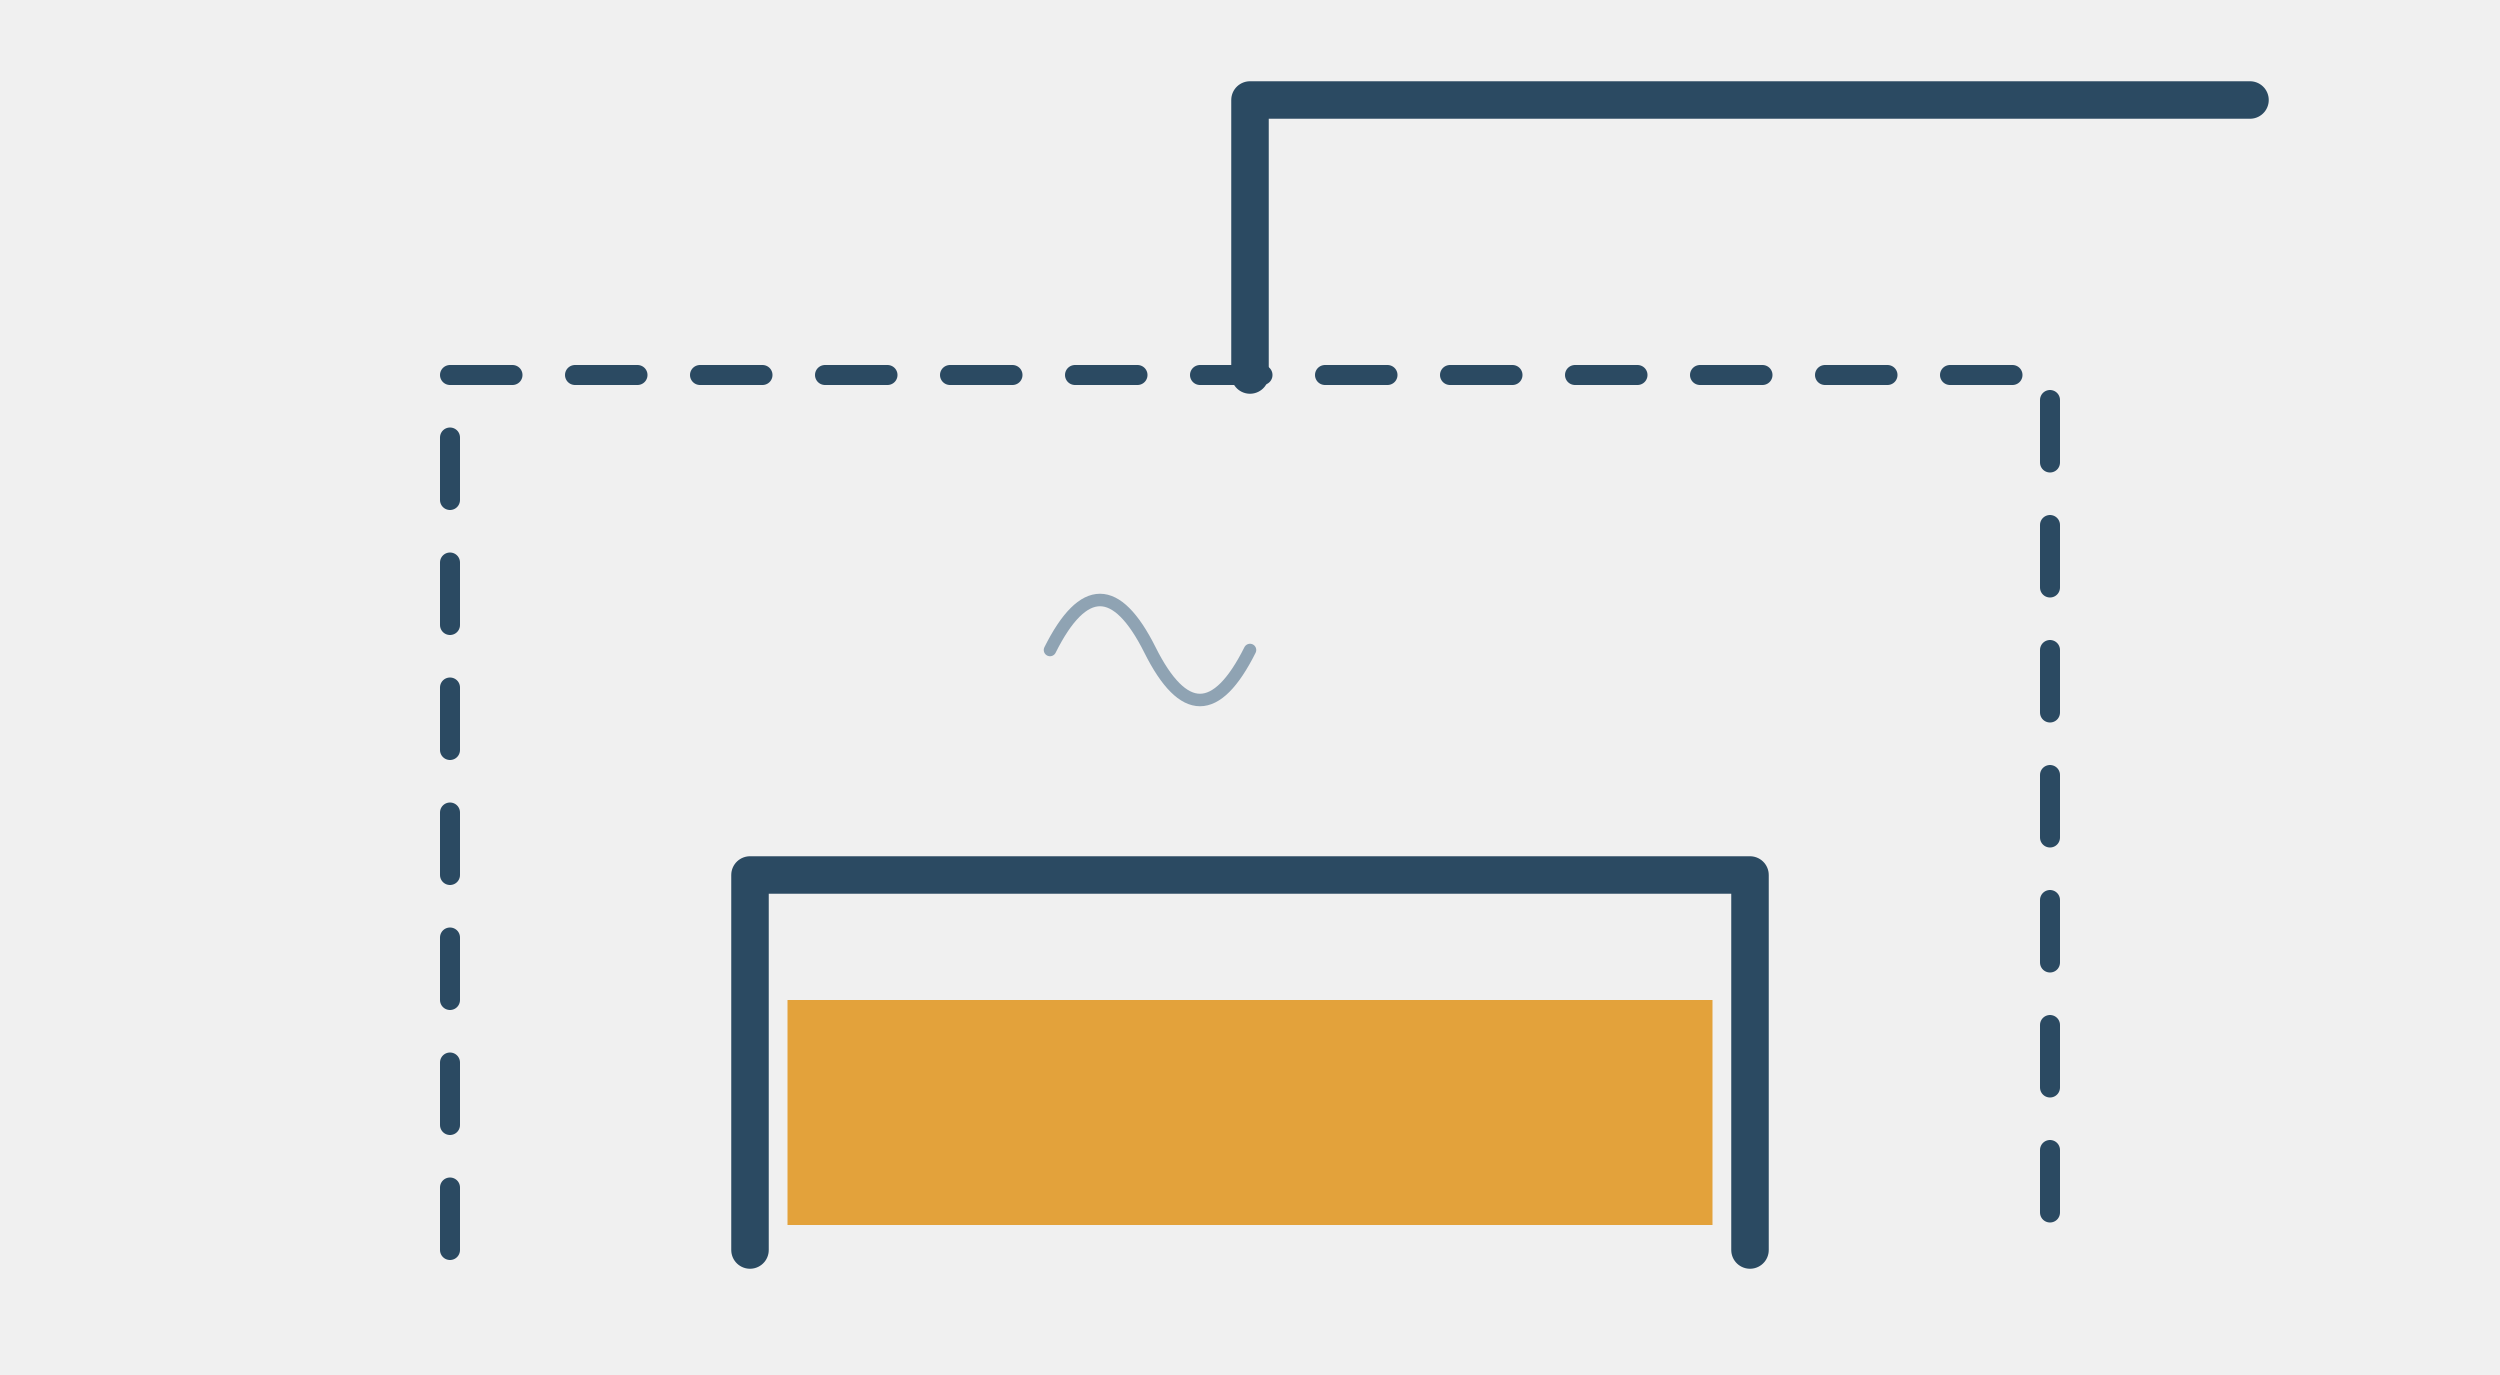
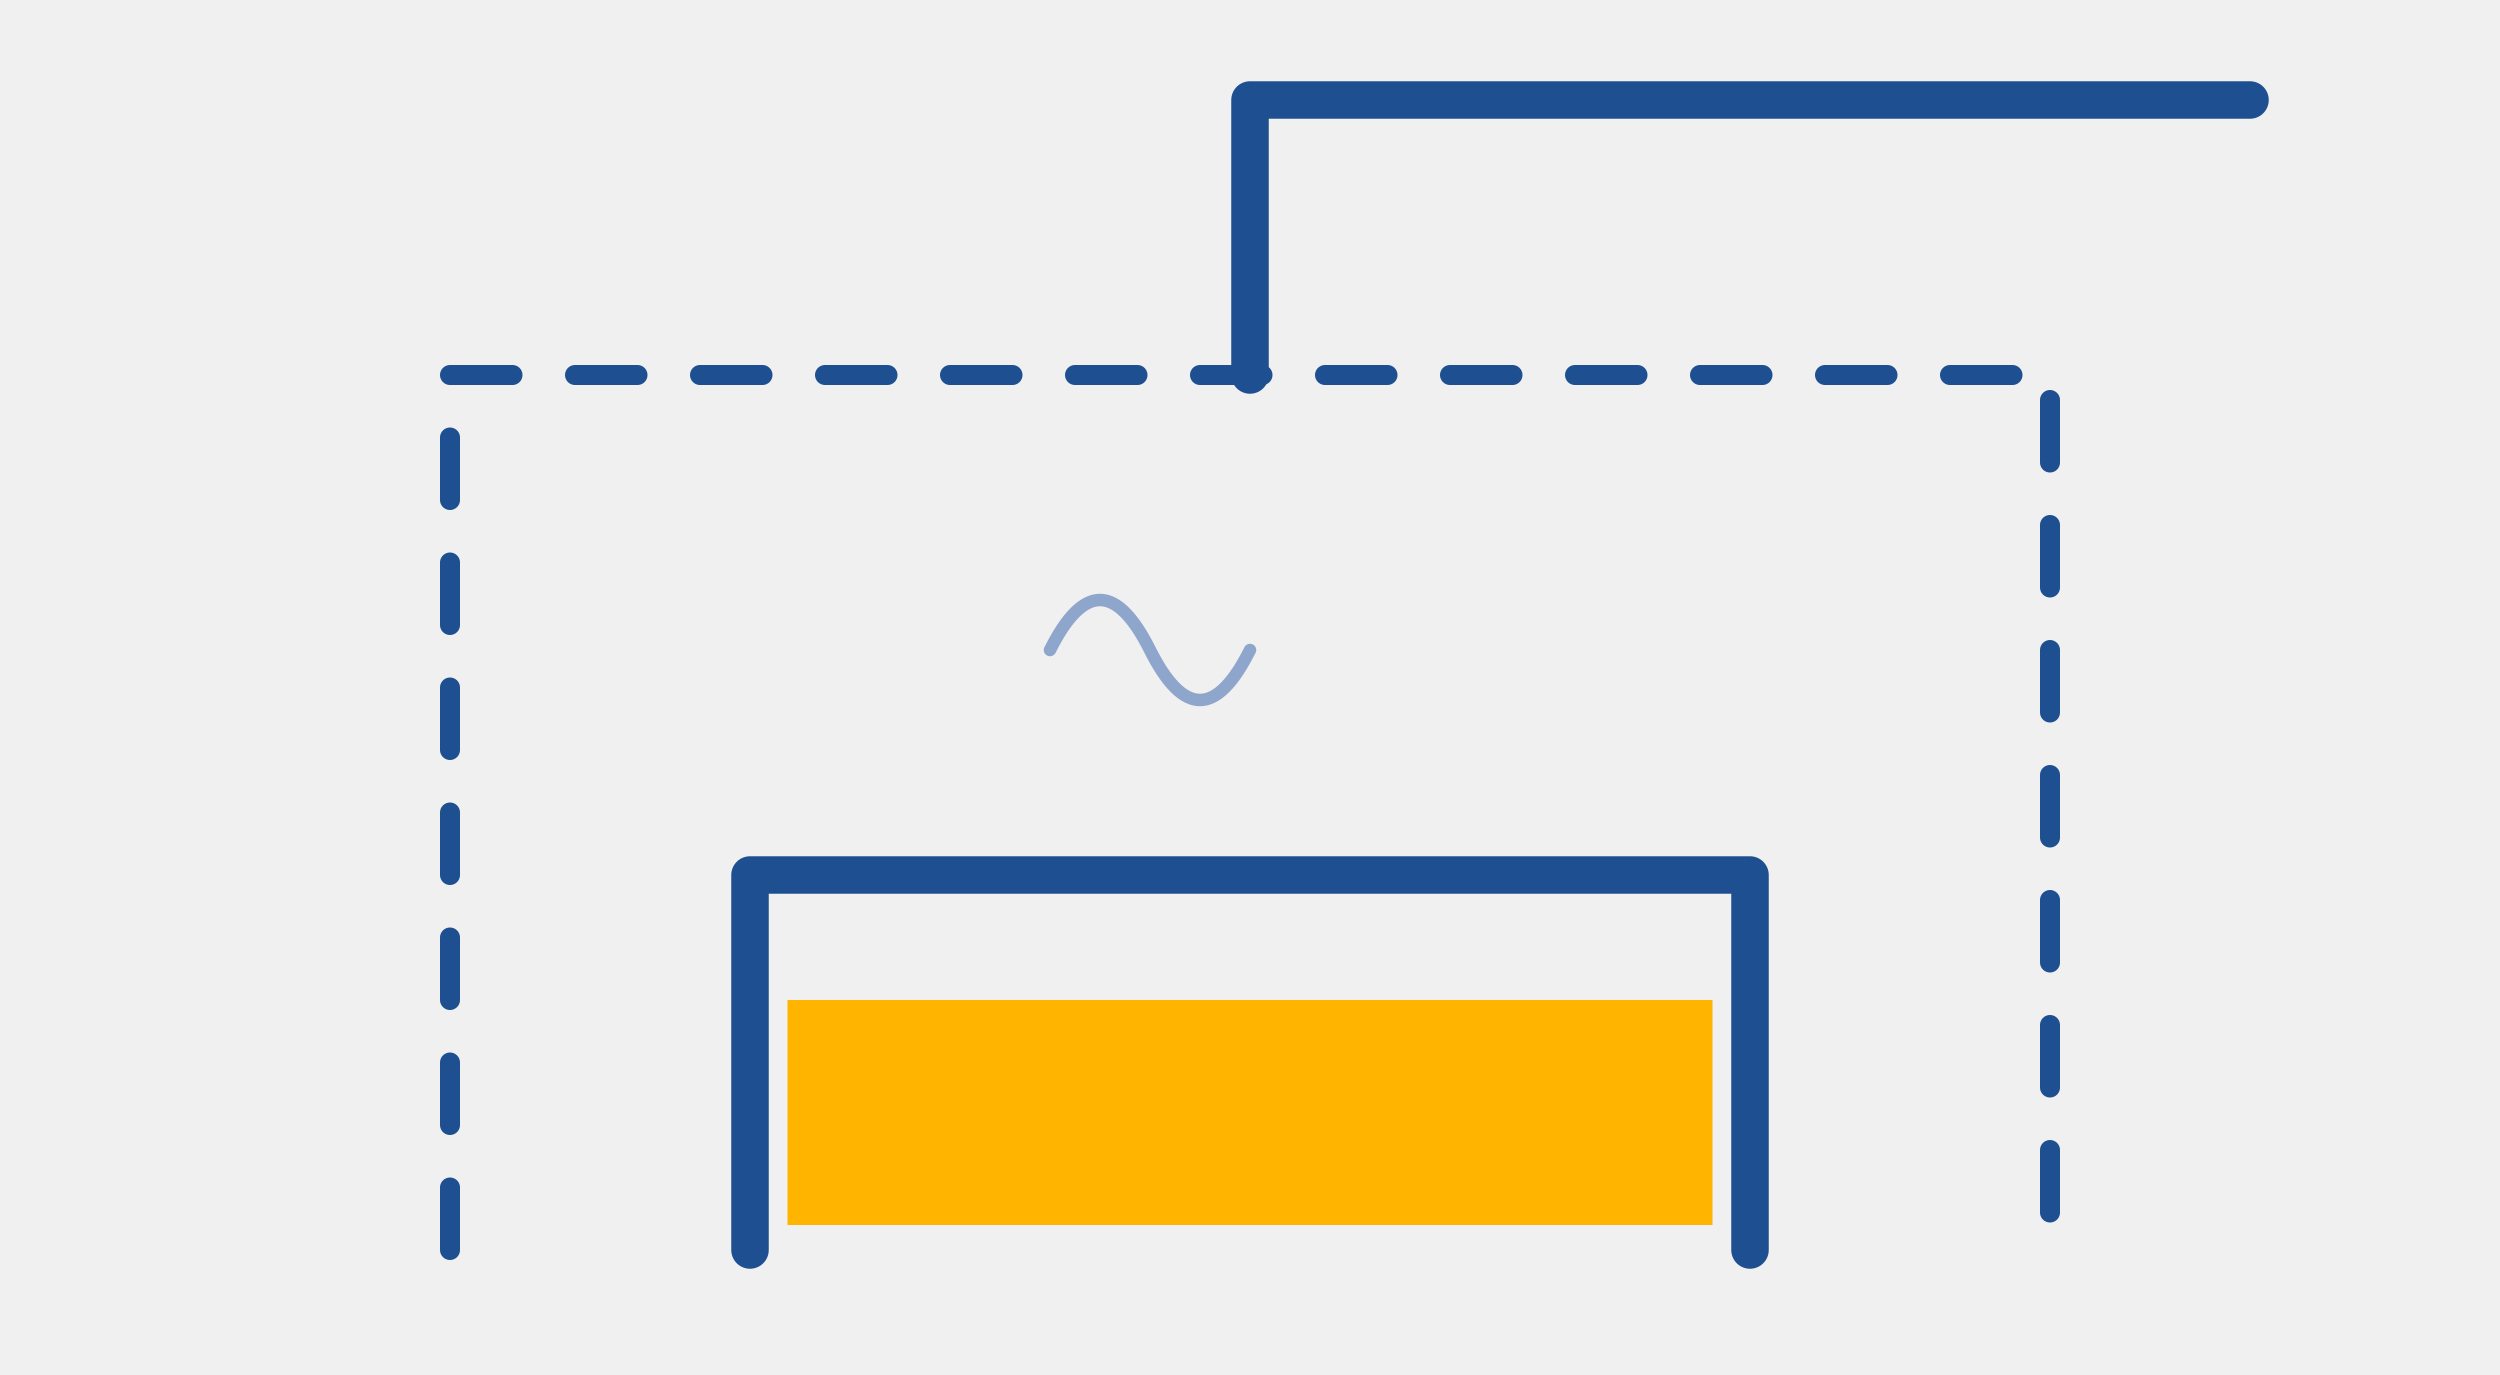
<svg xmlns="http://www.w3.org/2000/svg" viewBox="0 0 200 110" width="200" height="110" role="img" aria-label="Kettle enclosure">
  <style>
.ln{fill:none;stroke-width:1.6;stroke-linecap:round;stroke-linejoin:round}
.lt{fill:none;stroke-width:1;stroke-linecap:round}
.lk{fill:none;stroke-width:3;stroke-linecap:round;stroke-linejoin:round}
.dsh{stroke-dasharray:5 5}
- .s-steel{stroke:#2B4A62}.s-soft{stroke:#8FA3B3}.s-teal{stroke:#0E7C86}.s-amber{stroke:#E3A23B}.s-dk{stroke:#7F97AB}.s-dk2{stroke:#C4D1DB}
- .f-teal{fill:#0E7C86}.f-amber{fill:#E3A23B}.f-steel{fill:#2B4A62}.f-zinc{fill:#E7ECEF}.f-white{fill:#FFFFFF}.f-ink{fill:#102638}.f-soft{fill:#C9D3DA}
- .lbl{font-family:'Archivo',sans-serif;font-size:11px;font-weight:500;fill:#4A5B6A}
- .lbl-d{font-family:'Archivo',sans-serif;font-size:11px;font-weight:500;fill:#A9B8C5}
+ .s-steel{stroke:#1E4F91}.s-soft{stroke:#8EA6CC}.s-teal{stroke:#0070AD}.s-amber{stroke:#FFB400}.s-dk{stroke:#7F9CCB}.s-dk2{stroke:#C8D6F0}
+ .f-teal{fill:#0070AD}.f-amber{fill:#FFB400}.f-steel{fill:#1E4F91}.f-zinc{fill:#E6F6FA}.f-white{fill:#FFFFFF}.f-ink{fill:#0A1F4D}.f-soft{fill:#C9D6EA}
+ .lbl{font-family:'Archivo',sans-serif;font-size:11px;font-weight:500;fill:#475A78}
+ .lbl-d{font-family:'Archivo',sans-serif;font-size:11px;font-weight:500;fill:#B9C8E8}
.mid{text-anchor:middle}
@keyframes run{to{stroke-dashoffset:-40}}
.wire-run{stroke-dasharray:6 14;animation:run 1.4s linear infinite}
@keyframes pulse{0%,45%{opacity:.95}50%,100%{opacity:.12}}
.pulse{animation:pulse 2.4s steps(1,end) infinite}
@keyframes melt{0%,100%{opacity:.82}50%{opacity:1}}
.melt{animation:melt 4s ease-in-out infinite}
@media (prefers-reduced-motion: reduce){.wire-run,.pulse,.melt{animation:none}}</style>
  <path d="M36 100 V30 H164 V100" class="ln s-steel dsh" />
  <path d="M100 30 V8 H180" class="lk s-steel" />
  <path d="M60 100 V70 H140 V100" class="lk s-steel" />
  <rect x="63" y="80" width="74" height="18" class="f-amber" />
  <path d="M84 52 q4 -8 8 0 q4 8 8 0" class="lt s-soft" />
</svg>
